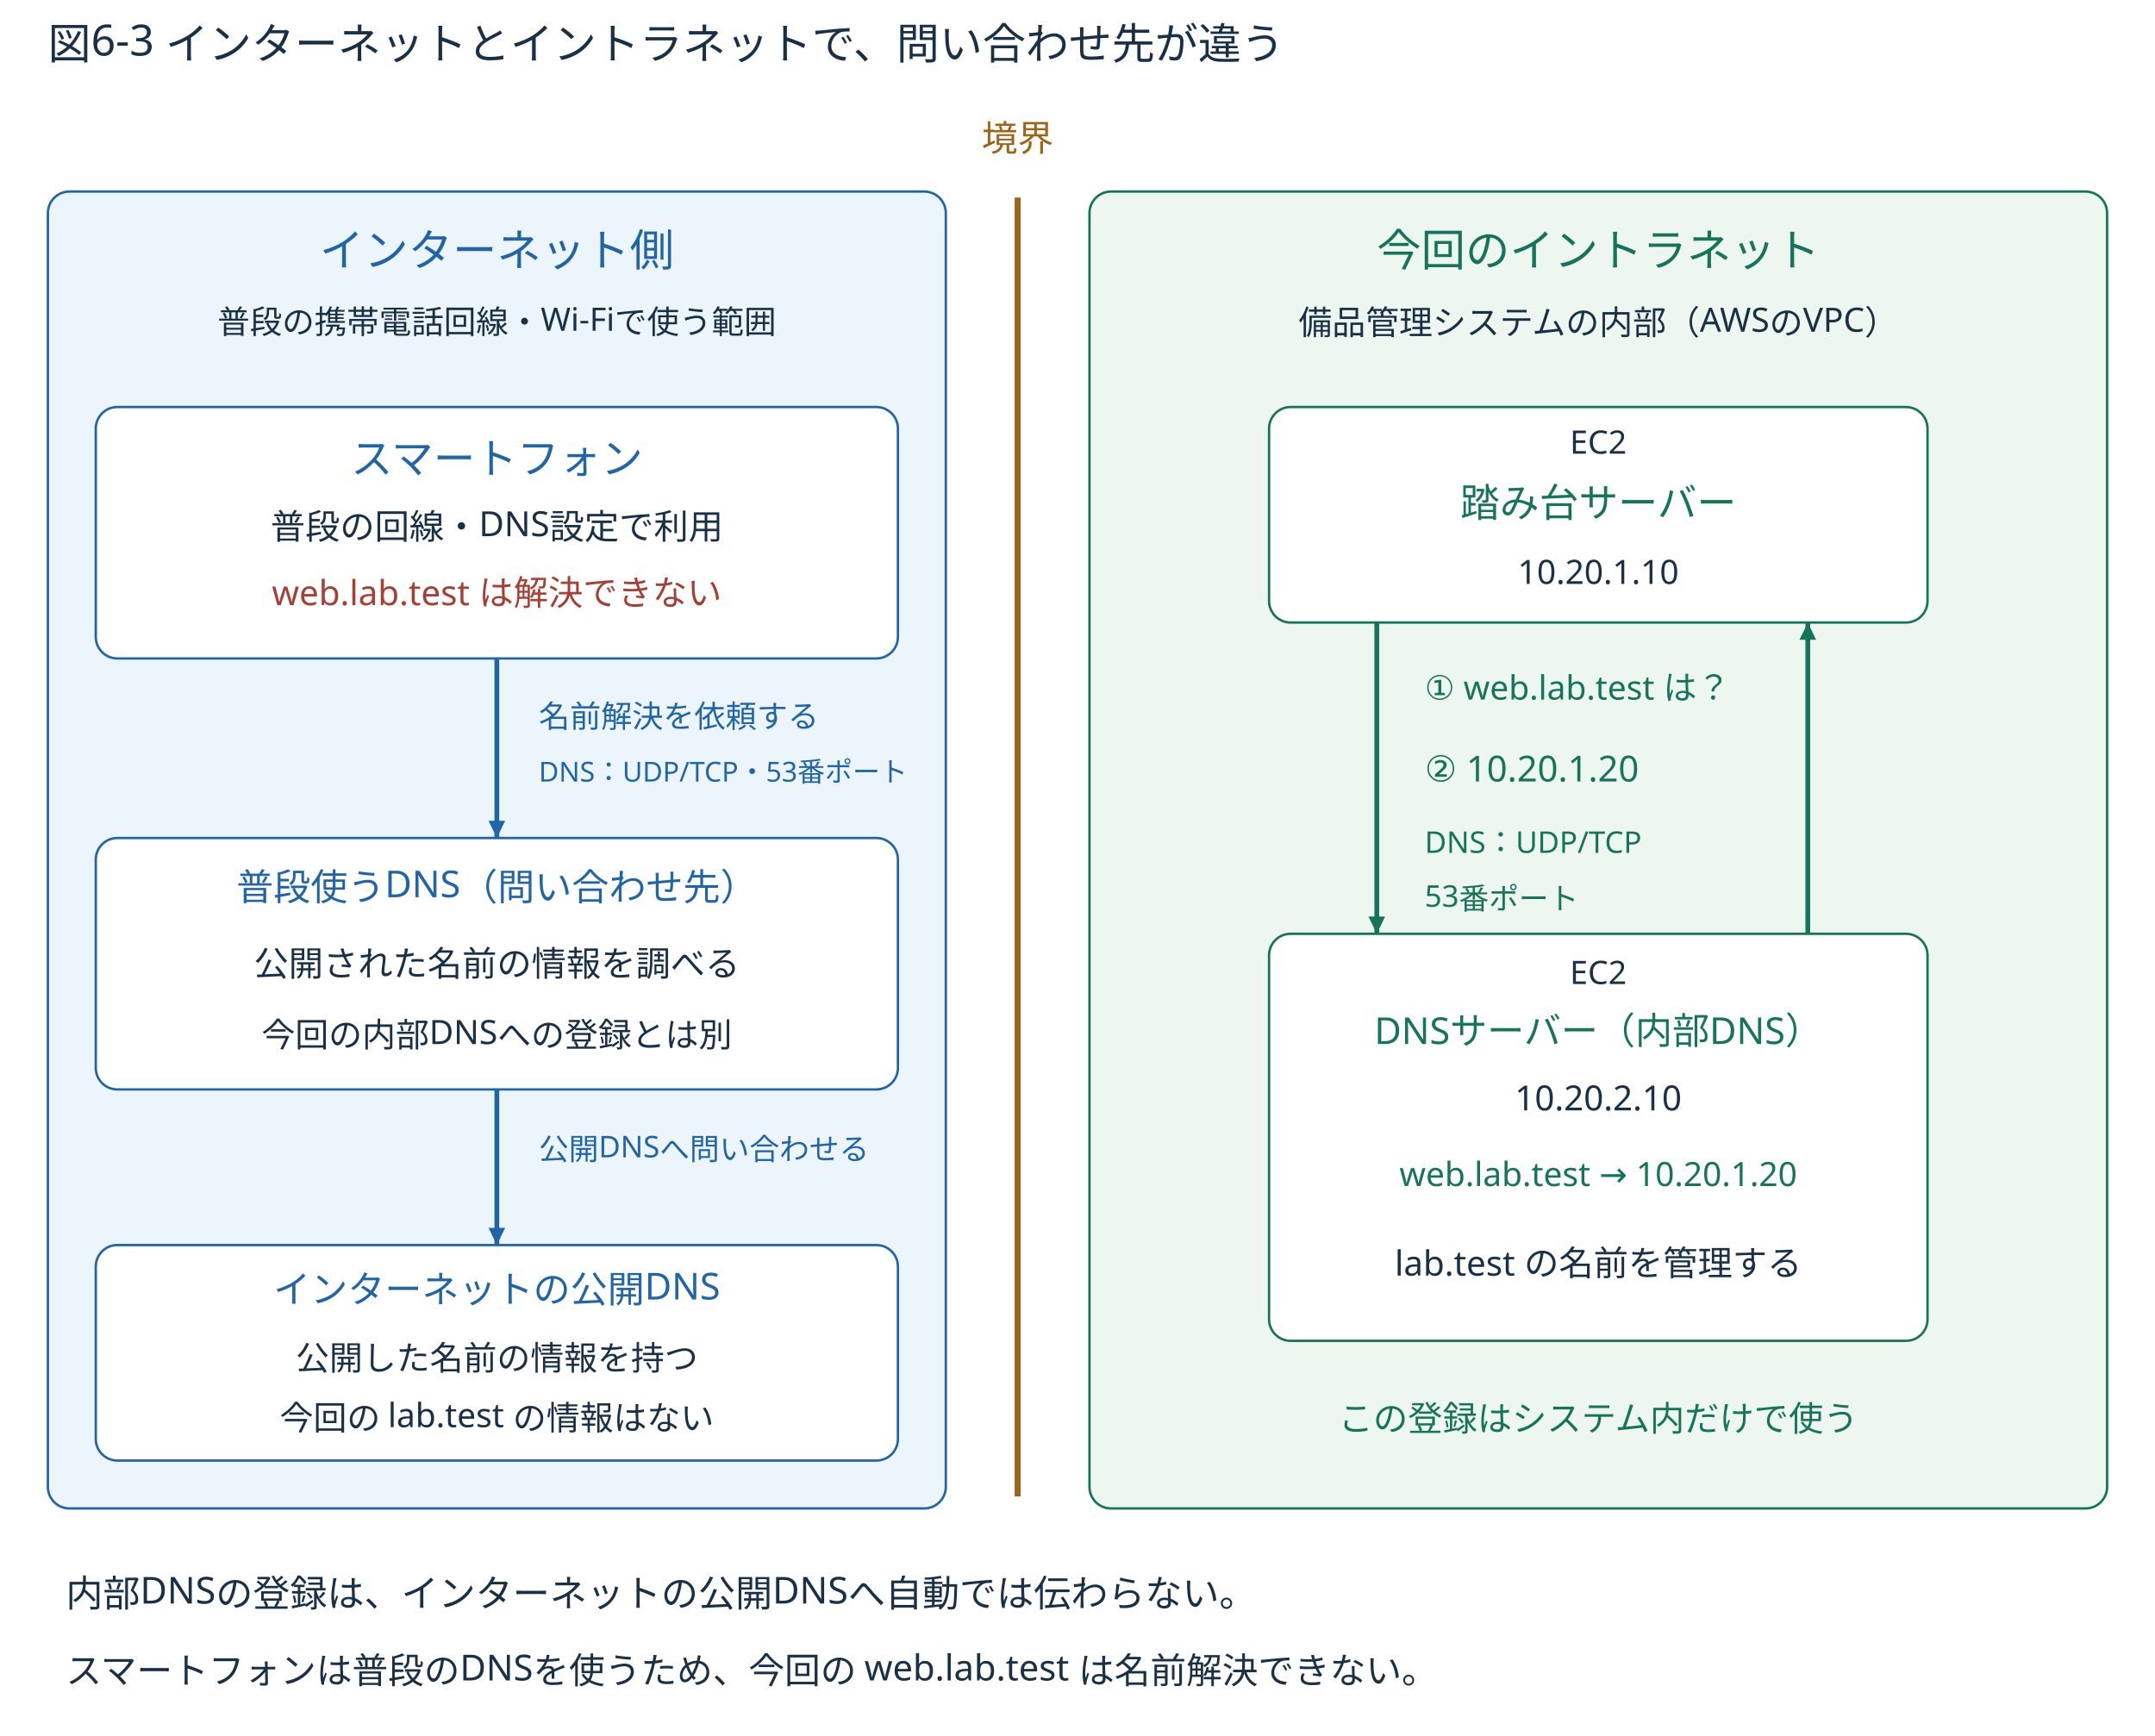
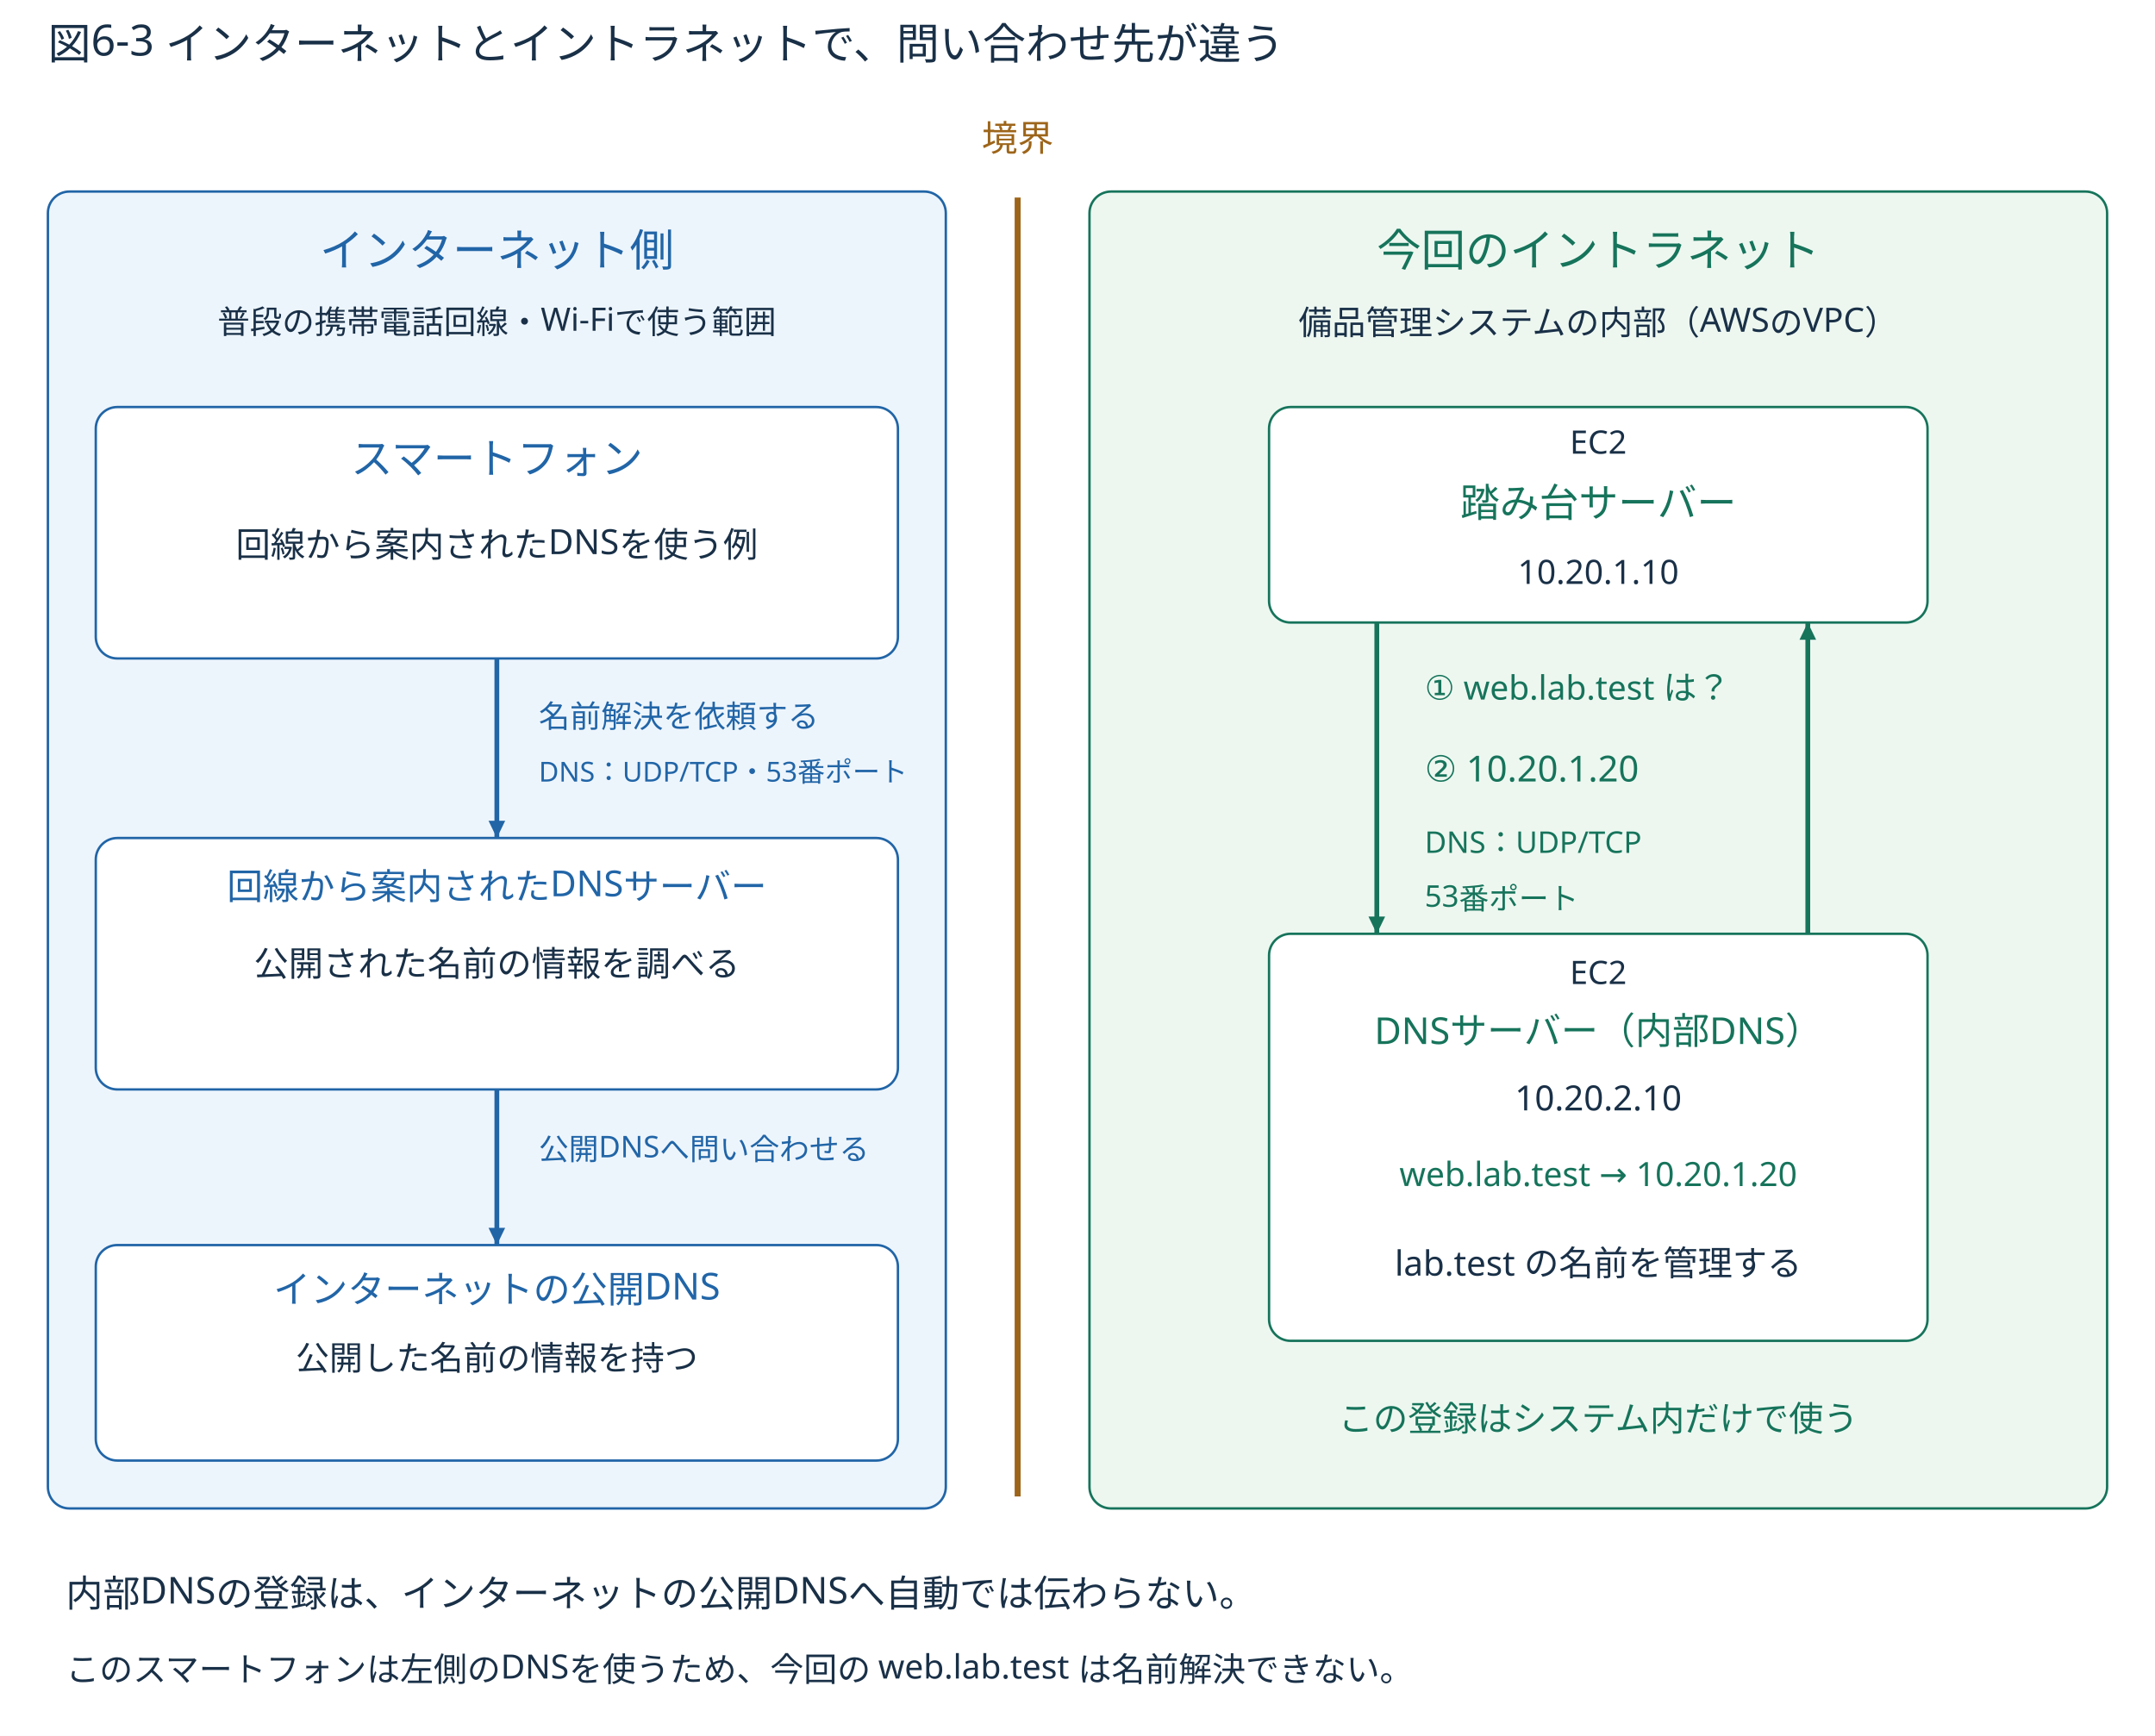
<svg xmlns="http://www.w3.org/2000/svg" width="1800" height="1450" viewBox="0 0 1800 1450" role="img">
  <rect width="100%" height="100%" fill="white" />
  <text x="40" y="18" fill="#193047" font-family="Noto Sans JP, sans-serif" font-size="36" dominant-baseline="text-before-edge" text-anchor="start">図6-3  インターネットとイントラネットで、問い合わせ先が違う</text>
  <rect x="40" y="160" width="750" height="1100" rx="18" fill="#edf5fc" stroke="#2165a7" stroke-width="2" />
  <text x="415" y="190" fill="#2165a7" font-family="Noto Sans JP, sans-serif" font-size="37" dominant-baseline="text-before-edge" text-anchor="middle">インターネット側</text>
  <text x="415" y="255" fill="#193047" font-family="Noto Sans JP, sans-serif" font-size="27" dominant-baseline="text-before-edge" text-anchor="middle">普段の携帯電話回線・Wi-Fiで使う範囲</text>
  <rect x="910" y="160" width="850" height="1100" rx="18" fill="#edf7f0" stroke="#16745b" stroke-width="2" />
  <text x="1335" y="190" fill="#16745b" font-family="Noto Sans JP, sans-serif" font-size="37" dominant-baseline="text-before-edge" text-anchor="middle">今回のイントラネット</text>
  <text x="1335" y="255" fill="#193047" font-family="Noto Sans JP, sans-serif" font-size="28" dominant-baseline="text-before-edge" text-anchor="middle">備品管理システムの内部（AWSのVPC）</text>
  <line x1="850" y1="165" x2="850" y2="1250" stroke="#9d651a" stroke-width="5" />
  <text x="850" y="100" fill="#9d651a" font-family="Noto Sans JP, sans-serif" font-size="30" dominant-baseline="text-before-edge" text-anchor="middle">境界</text>
  <rect x="80" y="340" width="670" height="210" rx="18" fill="#ffffff" stroke="#2165a7" stroke-width="2" />
  <text x="415" y="365" fill="#2165a7" font-family="Noto Sans JP, sans-serif" font-size="35" dominant-baseline="text-before-edge" text-anchor="middle">スマートフォン</text>
-   <text x="415" y="425" fill="#193047" font-family="Noto Sans JP, sans-serif" font-size="29" dominant-baseline="text-before-edge" text-anchor="middle">普段の回線・DNS設定で利用</text>
-   <text x="415" y="483" fill="#a54035" font-family="Noto Sans JP, sans-serif" font-size="29" dominant-baseline="text-before-edge" text-anchor="middle">web.lab.test は解決できない</text>
+   <text x="415" y="440" fill="#193047" font-family="Noto Sans JP, sans-serif" font-size="29" dominant-baseline="text-before-edge" text-anchor="middle">回線から案内されたDNSを使う例</text>
  <polyline points="415,550 415,700" fill="none" stroke="#2165a7" stroke-width="4" />
  <polygon points="415,700 408.041,685.593 421.959,685.593" fill="#2165a7" />
  <text x="450" y="585" fill="#2165a7" font-family="Noto Sans JP, sans-serif" font-size="26" dominant-baseline="text-before-edge" text-anchor="start">名前解決を依頼する</text>
  <text x="450" y="635" fill="#2165a7" font-family="Noto Sans JP, sans-serif" font-size="23" dominant-baseline="text-before-edge" text-anchor="start">DNS：UDP/TCP・53番ポート</text>
  <rect x="80" y="700" width="670" height="210" rx="18" fill="#ffffff" stroke="#2165a7" stroke-width="2" />
-   <text x="415" y="725" fill="#2165a7" font-family="Noto Sans JP, sans-serif" font-size="31" dominant-baseline="text-before-edge" text-anchor="middle">普段使うDNS（問い合わせ先）</text>
+   <text x="415" y="725" fill="#2165a7" font-family="Noto Sans JP, sans-serif" font-size="30" dominant-baseline="text-before-edge" text-anchor="middle">回線から案内されたDNSサーバー</text>
  <text x="415" y="790" fill="#193047" font-family="Noto Sans JP, sans-serif" font-size="29" dominant-baseline="text-before-edge" text-anchor="middle">公開された名前の情報を調べる</text>
-   <text x="415" y="850" fill="#193047" font-family="Noto Sans JP, sans-serif" font-size="28" dominant-baseline="text-before-edge" text-anchor="middle">今回の内部DNSへの登録とは別</text>
  <polyline points="415,910 415,1040" fill="none" stroke="#2165a7" stroke-width="4" />
  <polygon points="415,1040 408.041,1025.593 421.959,1025.593" fill="#2165a7" />
  <text x="450" y="947" fill="#2165a7" font-family="Noto Sans JP, sans-serif" font-size="25" dominant-baseline="text-before-edge" text-anchor="start">公開DNSへ問い合わせる</text>
  <rect x="80" y="1040" width="670" height="180" rx="18" fill="#ffffff" stroke="#2165a7" stroke-width="2" />
  <text x="415" y="1061" fill="#2165a7" font-family="Noto Sans JP, sans-serif" font-size="31" dominant-baseline="text-before-edge" text-anchor="middle">インターネットの公開DNS</text>
  <text x="415" y="1120" fill="#193047" font-family="Noto Sans JP, sans-serif" font-size="28" dominant-baseline="text-before-edge" text-anchor="middle">公開した名前の情報を持つ</text>
-   <text x="415" y="1170" fill="#193047" font-family="Noto Sans JP, sans-serif" font-size="28" dominant-baseline="text-before-edge" text-anchor="middle">今回の lab.test の情報はない</text>
  <rect x="1060" y="340" width="550" height="180" rx="18" fill="#ffffff" stroke="#16745b" stroke-width="2" />
  <text x="1335" y="358" fill="#193047" font-family="Noto Sans JP, sans-serif" font-size="27" dominant-baseline="text-before-edge" text-anchor="middle">EC2</text>
  <text x="1335" y="403" fill="#16745b" font-family="Noto Sans JP, sans-serif" font-size="33" dominant-baseline="text-before-edge" text-anchor="middle">踏み台サーバー</text>
  <text x="1335" y="466" fill="#193047" font-family="Noto Sans JP, sans-serif" font-size="28" dominant-baseline="text-before-edge" text-anchor="middle">10.20.1.10</text>
  <polyline points="1150,520 1150,780" fill="none" stroke="#16745b" stroke-width="4" />
  <polygon points="1150,780 1143.041,765.593 1156.959,765.593" fill="#16745b" />
  <polyline points="1510,780 1510,520" fill="none" stroke="#16745b" stroke-width="4" />
  <polygon points="1510,520 1516.959,534.407 1503.041,534.407" fill="#16745b" />
  <text x="1190" y="565" fill="#16745b" font-family="Noto Sans JP, sans-serif" font-size="28" dominant-baseline="text-before-edge" text-anchor="start">① web.lab.test は？</text>
  <text x="1190" y="632" fill="#16745b" font-family="Noto Sans JP, sans-serif" font-size="30" dominant-baseline="text-before-edge" text-anchor="start">② 10.20.1.20</text>
  <text x="1190" y="693" fill="#16745b" font-family="Noto Sans JP, sans-serif" font-size="25" dominant-baseline="text-before-edge" text-anchor="start">DNS：UDP/TCP</text>
  <text x="1190" y="738" fill="#16745b" font-family="Noto Sans JP, sans-serif" font-size="25" dominant-baseline="text-before-edge" text-anchor="start">53番ポート</text>
  <rect x="1060" y="780" width="550" height="340" rx="18" fill="#ffffff" stroke="#16745b" stroke-width="2" />
  <text x="1335" y="801" fill="#193047" font-family="Noto Sans JP, sans-serif" font-size="27" dominant-baseline="text-before-edge" text-anchor="middle">EC2</text>
  <text x="1335" y="848" fill="#16745b" font-family="Noto Sans JP, sans-serif" font-size="31" dominant-baseline="text-before-edge" text-anchor="middle">DNSサーバー（内部DNS）</text>
  <text x="1335" y="905" fill="#193047" font-family="Noto Sans JP, sans-serif" font-size="29" dominant-baseline="text-before-edge" text-anchor="middle">10.20.2.10</text>
  <text x="1335" y="969" fill="#16745b" font-family="Noto Sans JP, sans-serif" font-size="28" dominant-baseline="text-before-edge" text-anchor="middle">web.lab.test → 10.20.1.20</text>
  <text x="1335" y="1043" fill="#193047" font-family="Noto Sans JP, sans-serif" font-size="29" dominant-baseline="text-before-edge" text-anchor="middle">lab.test の名前を管理する</text>
  <text x="1335" y="1170" fill="#16745b" font-family="Noto Sans JP, sans-serif" font-size="29" dominant-baseline="text-before-edge" text-anchor="middle">この登録はシステム内だけで使う</text>
  <text x="55" y="1315" fill="#193047" font-family="Noto Sans JP, sans-serif" font-size="31" dominant-baseline="text-before-edge" text-anchor="start">内部DNSの登録は、インターネットの公開DNSへ自動では伝わらない。</text>
-   <text x="55" y="1380" fill="#193047" font-family="Noto Sans JP, sans-serif" font-size="30" dominant-baseline="text-before-edge" text-anchor="start">スマートフォンは普段のDNSを使うため、今回の web.lab.test は名前解決できない。</text>
+   <text x="55" y="1380" fill="#193047" font-family="Noto Sans JP, sans-serif" font-size="28" dominant-baseline="text-before-edge" text-anchor="start">このスマートフォンは左側のDNSを使うため、今回の web.lab.test は名前解決できない。</text>
</svg>
